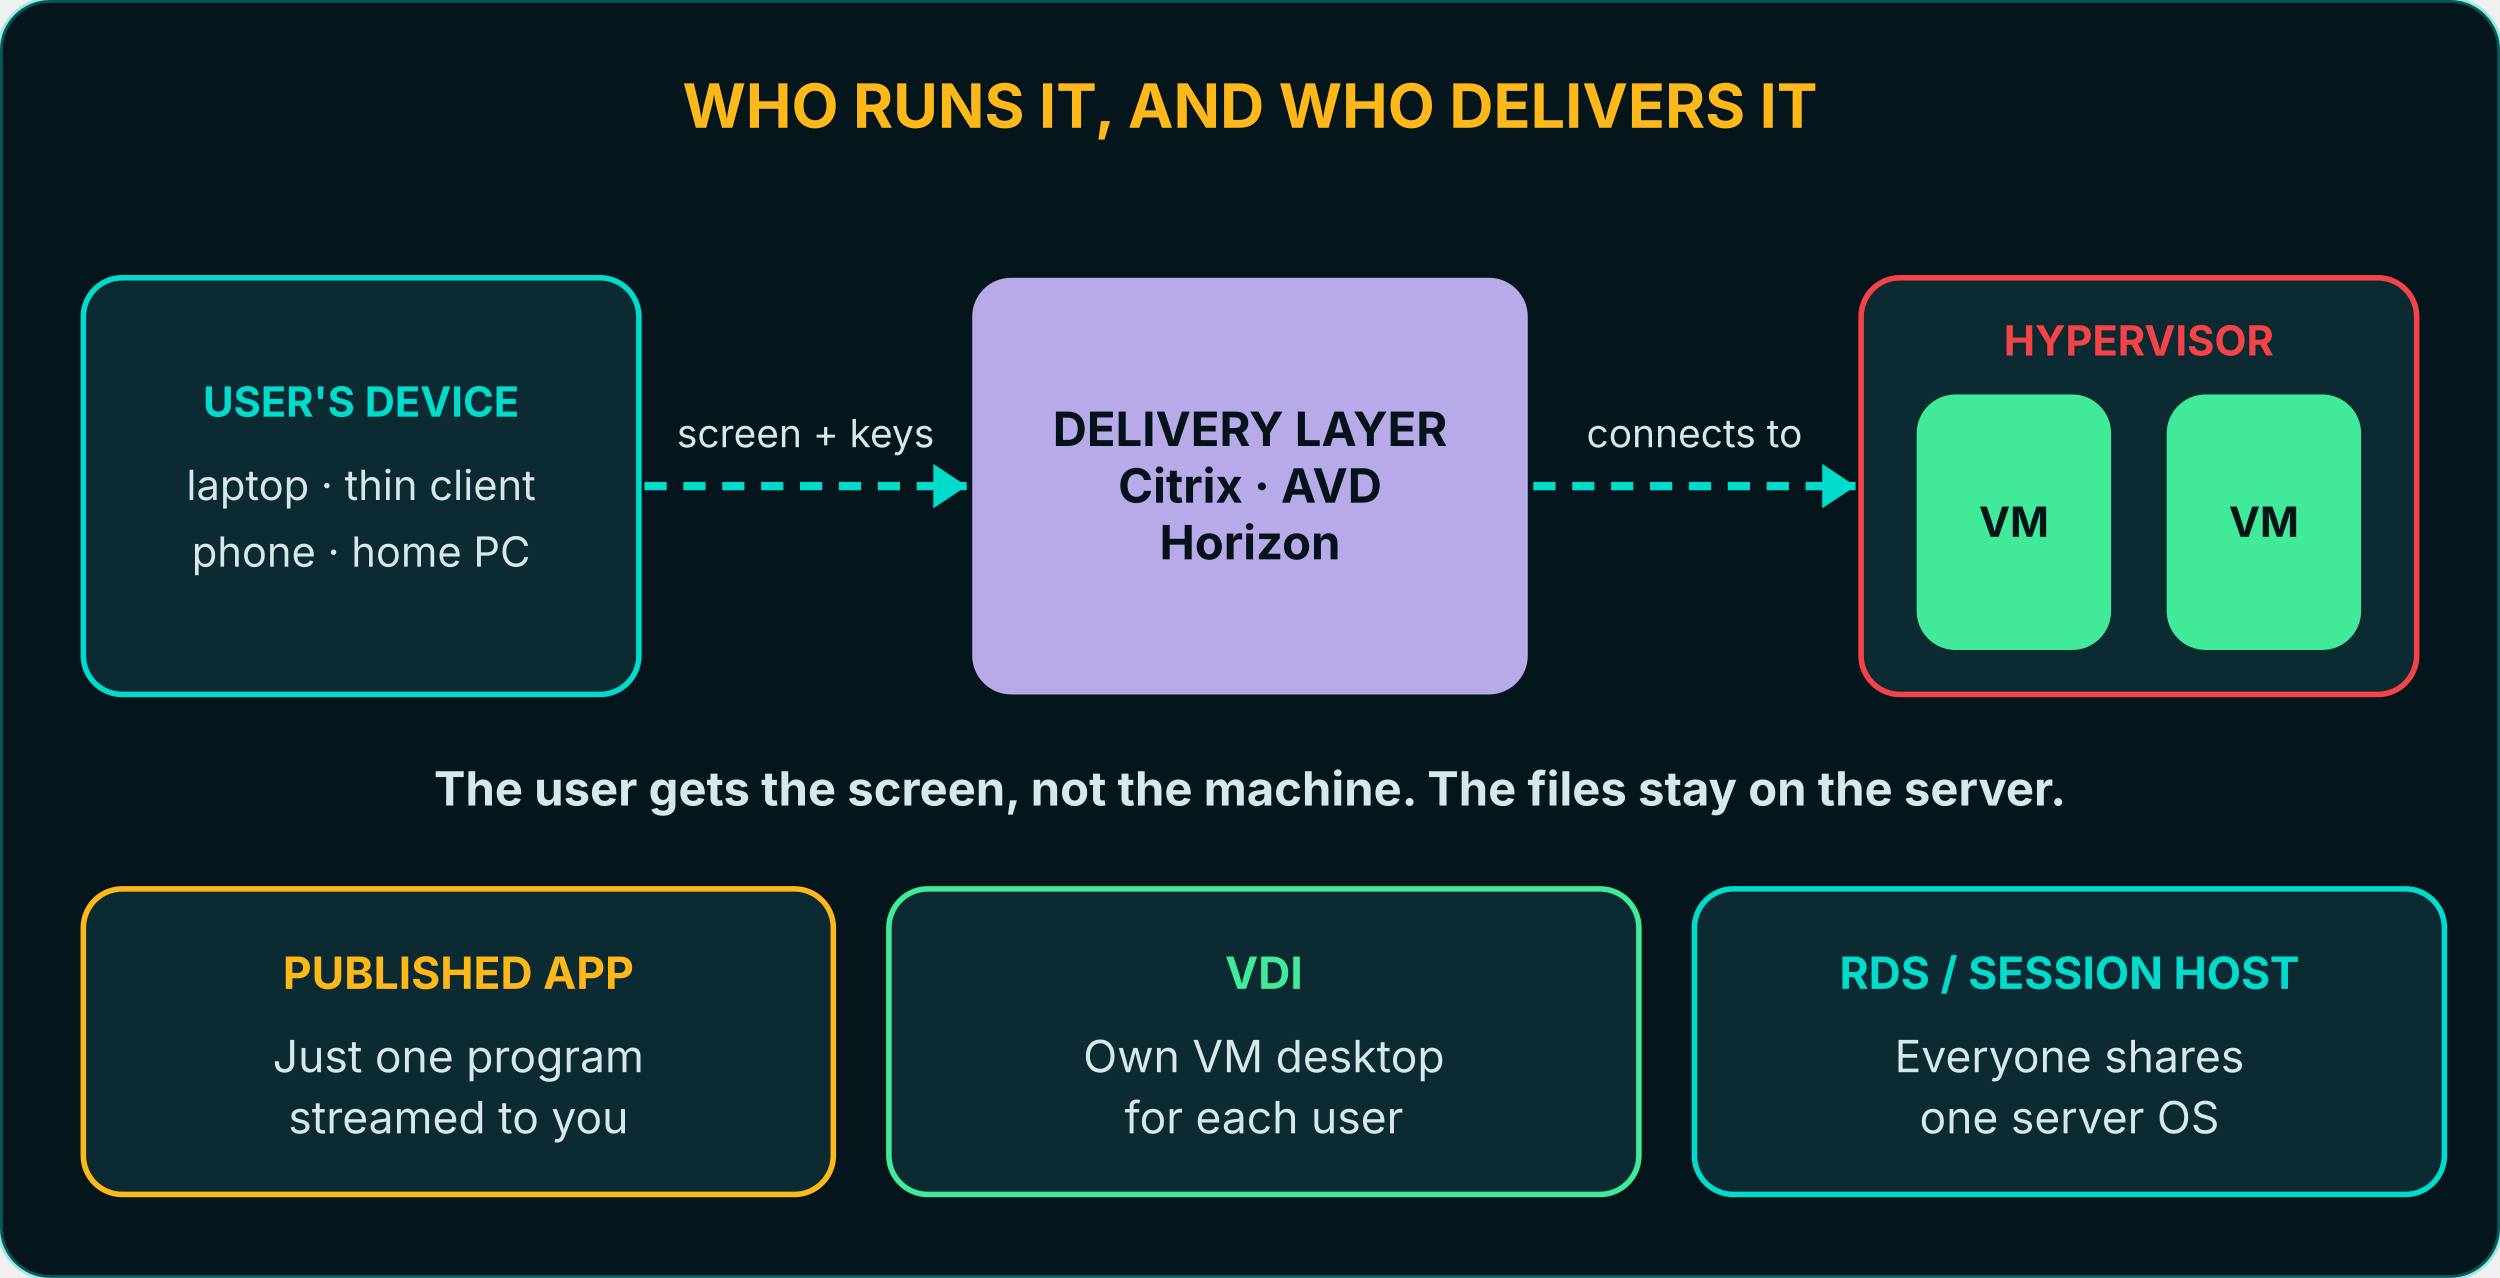
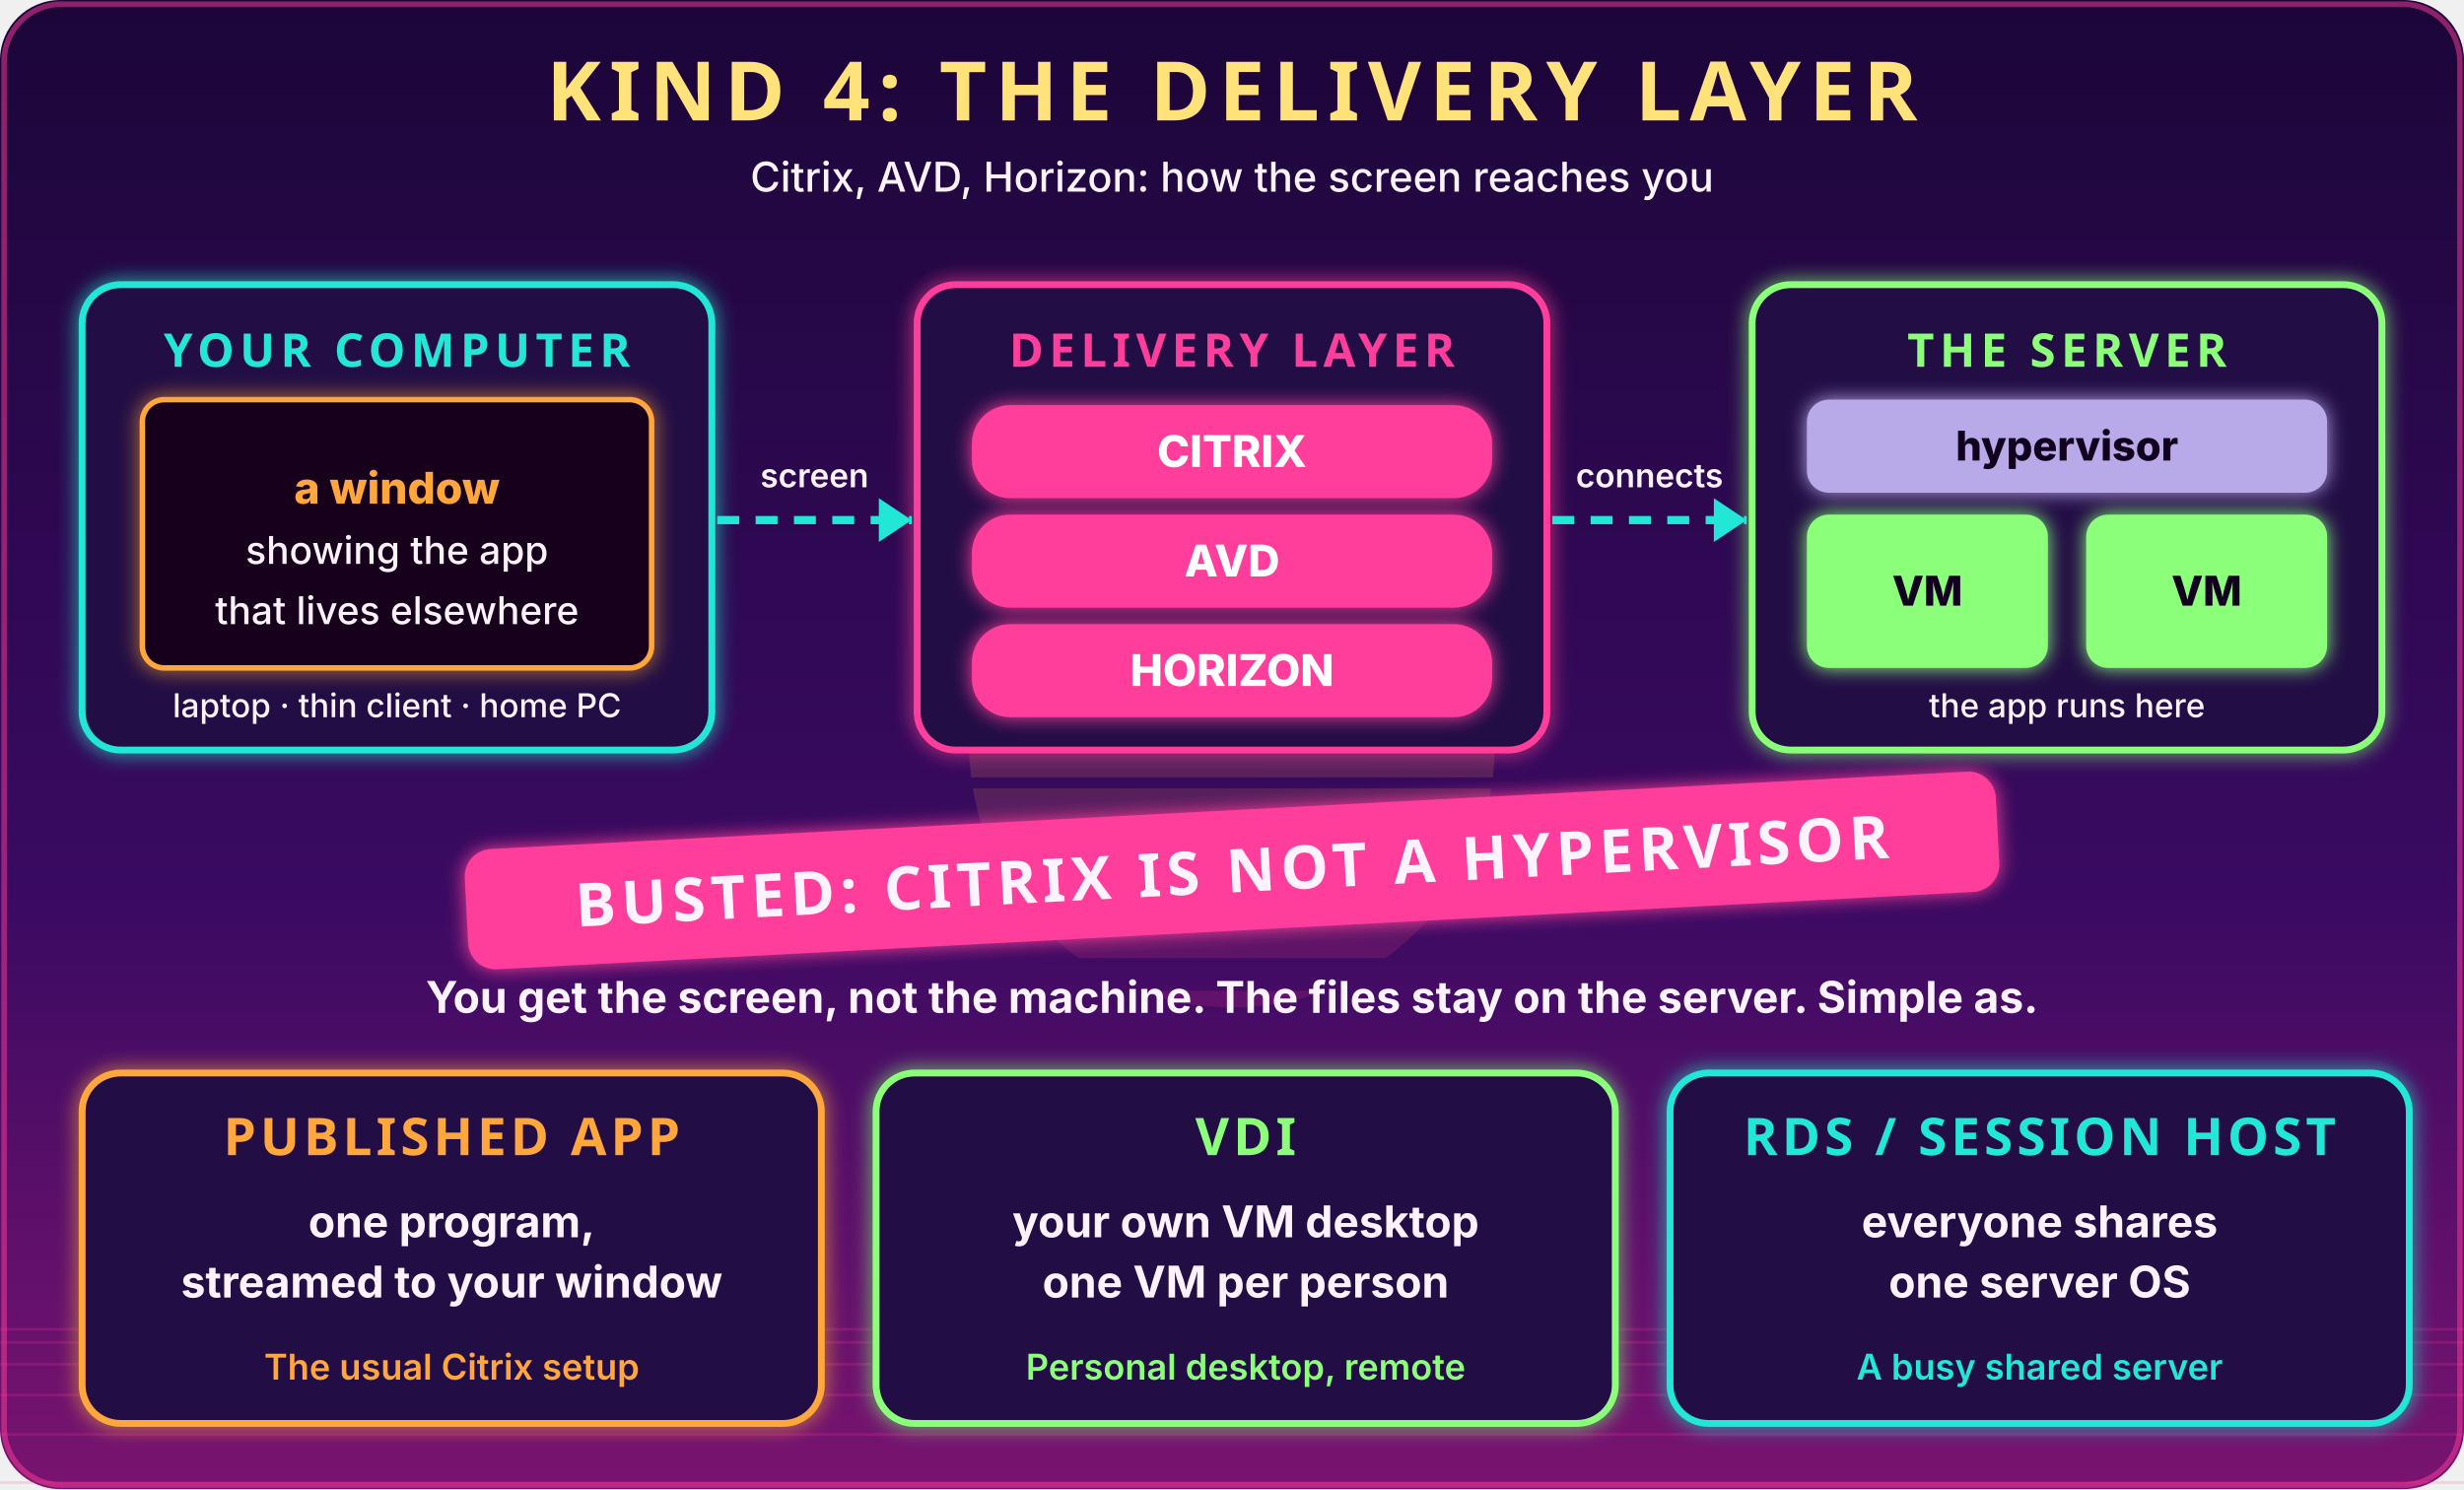
- <svg xmlns="http://www.w3.org/2000/svg" viewBox="0 0 900 460" role="img" aria-label="Citrix, AVD and Horizon deliver desktops and apps from VMs on a hypervisor to the user's device">
-   <rect width="900" height="460" rx="18" fill="#04161b" stroke="rgba(0,219,204,.35)" stroke-width="2" />
-   <text x="450" y="46" text-anchor="middle" fill="#ffb81a" font-size="22" font-weight="700" font-family="Inter,Helvetica,Arial,sans-serif">WHO RUNS IT, AND WHO DELIVERS IT</text>
-   <rect x="30" y="100" width="200" height="150" rx="14" fill="#0c2a31" stroke="#00dbcc" stroke-width="2" />
-   <text x="130" y="150" text-anchor="middle" fill="#00dbcc" font-size="15" font-weight="700" font-family="Inter,Helvetica,Arial,sans-serif">USER'S DEVICE</text>
-   <text x="130" y="180" text-anchor="middle" fill="#d7e7ea" font-size="15" font-weight="400" font-family="Inter,Helvetica,Arial,sans-serif">laptop · thin client</text>
-   <text x="130" y="204" text-anchor="middle" fill="#d7e7ea" font-size="15" font-weight="400" font-family="Inter,Helvetica,Arial,sans-serif">phone · home PC</text>
-   <rect x="350" y="100" width="200" height="150" rx="14" fill="#b8a9e8" stroke="none" stroke-width="2" />
-   <text x="450.0" y="160.55" text-anchor="middle" fill="#02141a" font-size="17" font-weight="700" font-family="Inter,Helvetica,Arial,sans-serif">DELIVERY LAYER</text>
-   <text x="450.0" y="180.95" text-anchor="middle" fill="#02141a" font-size="17" font-weight="700" font-family="Inter,Helvetica,Arial,sans-serif">Citrix · AVD</text>
-   <text x="450.0" y="201.35" text-anchor="middle" fill="#02141a" font-size="17" font-weight="700" font-family="Inter,Helvetica,Arial,sans-serif">Horizon</text>
-   <rect x="670" y="100" width="200" height="150" rx="14" fill="#0c2a31" stroke="#f54447" stroke-width="2" />
-   <text x="770" y="128" text-anchor="middle" fill="#f54447" font-size="15" font-weight="700" font-family="Inter,Helvetica,Arial,sans-serif">HYPERVISOR</text>
-   <rect x="690" y="142" width="70" height="92" rx="14" fill="#40ea99" stroke="none" stroke-width="2" />
-   <text x="725.0" y="193.25" text-anchor="middle" fill="#02141a" font-size="15" font-weight="700" font-family="Inter,Helvetica,Arial,sans-serif">VM</text>
-   <rect x="780" y="142" width="70" height="92" rx="14" fill="#40ea99" stroke="none" stroke-width="2" />
-   <text x="815.0" y="193.25" text-anchor="middle" fill="#02141a" font-size="15" font-weight="700" font-family="Inter,Helvetica,Arial,sans-serif">VM</text>
-   <line x1="232" y1="175" x2="348" y2="175" stroke="#00dbcc" stroke-width="3" stroke-dasharray="8 6" />
-   <polygon points="348,175 336,167 336,183" fill="#00dbcc" />
-   <text x="290.0" y="161" text-anchor="middle" fill="#d7e7ea" font-size="14" font-weight="400" font-family="Inter,Helvetica,Arial,sans-serif">screen + keys</text>
-   <line x1="552" y1="175" x2="668" y2="175" stroke="#00dbcc" stroke-width="3" stroke-dasharray="8 6" />
-   <polygon points="668,175 656,167 656,183" fill="#00dbcc" />
-   <text x="610.0" y="161" text-anchor="middle" fill="#d7e7ea" font-size="14" font-weight="400" font-family="Inter,Helvetica,Arial,sans-serif">connects to</text>
-   <text x="450" y="290" text-anchor="middle" fill="#d7e7ea" font-size="17" font-weight="700" font-family="Inter,Helvetica,Arial,sans-serif">The user gets the screen, not the machine. The files stay on the server.</text>
-   <rect x="30" y="320" width="270" height="110" rx="14" fill="#0c2a31" stroke="#ffb81a" stroke-width="2" />
-   <text x="165" y="356" text-anchor="middle" fill="#ffb81a" font-size="16" font-weight="700" font-family="Inter,Helvetica,Arial,sans-serif">PUBLISHED APP</text>
-   <text x="165" y="386" text-anchor="middle" fill="#d7e7ea" font-size="16" font-weight="400" font-family="Inter,Helvetica,Arial,sans-serif">Just one program</text>
-   <text x="165" y="408" text-anchor="middle" fill="#d7e7ea" font-size="16" font-weight="400" font-family="Inter,Helvetica,Arial,sans-serif">streamed to you</text>
-   <rect x="320" y="320" width="270" height="110" rx="14" fill="#0c2a31" stroke="#40ea99" stroke-width="2" />
-   <text x="455" y="356" text-anchor="middle" fill="#40ea99" font-size="16" font-weight="700" font-family="Inter,Helvetica,Arial,sans-serif">VDI</text>
-   <text x="455" y="386" text-anchor="middle" fill="#d7e7ea" font-size="16" font-weight="400" font-family="Inter,Helvetica,Arial,sans-serif">Own VM desktop</text>
-   <text x="455" y="408" text-anchor="middle" fill="#d7e7ea" font-size="16" font-weight="400" font-family="Inter,Helvetica,Arial,sans-serif">for each user</text>
-   <rect x="610" y="320" width="270" height="110" rx="14" fill="#0c2a31" stroke="#00dbcc" stroke-width="2" />
-   <text x="745" y="356" text-anchor="middle" fill="#00dbcc" font-size="16" font-weight="700" font-family="Inter,Helvetica,Arial,sans-serif">RDS / SESSION HOST</text>
-   <text x="745" y="386" text-anchor="middle" fill="#d7e7ea" font-size="16" font-weight="400" font-family="Inter,Helvetica,Arial,sans-serif">Everyone shares</text>
-   <text x="745" y="408" text-anchor="middle" fill="#d7e7ea" font-size="16" font-weight="400" font-family="Inter,Helvetica,Arial,sans-serif">one server OS</text>
+ <svg xmlns="http://www.w3.org/2000/svg" viewBox="0 0 900 544" role="img" aria-label="Citrix, AVD and Horizon deliver desktops and apps from VMs on a hypervisor to the user's device">
+   <defs>
+     <linearGradient id="bg" x1="0" y1="0" x2="0" y2="1">
+       <stop offset="0" stop-color="#1b0638" />
+       <stop offset=".6" stop-color="#3a0a62" />
+       <stop offset="1" stop-color="#7a1470" />
+     </linearGradient>
+     <linearGradient id="sun" x1="0" y1="0" x2="0" y2="1">
+       <stop offset="0" stop-color="#fff2a0" />
+       <stop offset=".5" stop-color="#ffb04a" />
+       <stop offset="1" stop-color="#ff2d8f" />
+     </linearGradient>
+     <filter id="glow" x="-20%" y="-20%" width="140%" height="140%">
+       <feGaussianBlur stdDeviation="3.5" result="b" />
+       <feMerge>
+         <feMergeNode in="b" />
+         <feMergeNode in="SourceGraphic" />
+       </feMerge>
+     </filter>
+     <mask id="sm">
+       <rect width="200" height="200" fill="#fff" />
+       <g fill="#000">
+         <rect y="112" width="200" height="4" />
+         <rect y="132" width="200" height="6" />
+         <rect y="154" width="200" height="8" />
+         <rect y="178" width="200" height="12" />
+       </g>
+     </mask>
+   </defs>
+   <rect width="900" height="544" rx="22" fill="url(#bg)" />
+   <g opacity=".16" transform="translate(350.0,172.0)">
+     <circle cx="100" cy="100" r="96" fill="url(#sun)" mask="url(#sm)" />
+   </g>
+   <line x1="0" y1="485.6" x2="900" y2="485.6" stroke="#ff3d9a" stroke-opacity=".18" />
+   <line x1="0" y1="490.4" x2="900" y2="490.4" stroke="#ff3d9a" stroke-opacity=".18" />
+   <line x1="0" y1="498.4" x2="900" y2="498.4" stroke="#ff3d9a" stroke-opacity=".18" />
+   <line x1="0" y1="509.6" x2="900" y2="509.6" stroke="#ff3d9a" stroke-opacity=".18" />
+   <line x1="0" y1="524.0" x2="900" y2="524.0" stroke="#ff3d9a" stroke-opacity=".18" />
+   <line x1="0" y1="541.6" x2="900" y2="541.6" stroke="#ff3d9a" stroke-opacity=".18" />
+   <line x1="0" y1="562.4" x2="900" y2="562.4" stroke="#ff3d9a" stroke-opacity=".18" />
+   <text x="450" y="44" text-anchor="middle" fill="#ffe27a" font-size="30" font-weight="800" font-family="Oswald,'Arial Narrow',Impact,sans-serif" letter-spacing="3">KIND 4: THE DELIVERY LAYER</text>
+   <text x="450" y="70" text-anchor="middle" fill="#fdf3ff" font-size="15" font-weight="500" font-family="Inter,Helvetica,Arial,sans-serif" letter-spacing="0">Citrix, AVD, Horizon: how the screen reaches you</text>
+   <rect x="30" y="104" width="230" height="170" rx="14" fill="#240a45" stroke="#22e6d6" stroke-width="2.5" filter="url(#glow)" />
+   <text x="145" y="134" text-anchor="middle" fill="#22e6d6" font-size="17" font-weight="800" font-family="Oswald,'Arial Narrow',Impact,sans-serif" letter-spacing="2">YOUR COMPUTER</text>
+   <rect x="52" y="146" width="186" height="98" rx="8" fill="#12001f" stroke="#ffa63d" stroke-width="2" filter="url(#glow)" />
+   <text x="145" y="184" text-anchor="middle" fill="#ffa63d" font-size="16" font-weight="800" font-family="Inter,Helvetica,Arial,sans-serif" letter-spacing="0">a window</text>
+   <text x="145" y="206" text-anchor="middle" fill="#fdf3ff" font-size="14" font-weight="500" font-family="Inter,Helvetica,Arial,sans-serif" letter-spacing="0">showing the app</text>
+   <text x="145" y="228" text-anchor="middle" fill="#fdf3ff" font-size="14" font-weight="500" font-family="Inter,Helvetica,Arial,sans-serif" letter-spacing="0">that lives elsewhere</text>
+   <text x="145" y="262" text-anchor="middle" fill="#fdf3ff" font-size="12" font-weight="500" font-family="Inter,Helvetica,Arial,sans-serif" letter-spacing="0">laptop · thin client · home PC</text>
+   <rect x="335" y="104" width="230" height="170" rx="14" fill="#240a45" stroke="#ff3d9a" stroke-width="2.5" filter="url(#glow)" />
+   <text x="450" y="134" text-anchor="middle" fill="#ff3d9a" font-size="17" font-weight="800" font-family="Oswald,'Arial Narrow',Impact,sans-serif" letter-spacing="2">DELIVERY LAYER</text>
+   <rect x="355" y="148" width="190" height="34" rx="14" fill="#ff3d9a" filter="url(#glow)" />
+   <text x="450.0" y="170.6" text-anchor="middle" fill="#fff" font-size="16" font-weight="800" font-family="Inter,Helvetica,Arial,sans-serif" letter-spacing="0">CITRIX</text>
+   <rect x="355" y="188" width="190" height="34" rx="14" fill="#ff3d9a" filter="url(#glow)" />
+   <text x="450.0" y="210.6" text-anchor="middle" fill="#fff" font-size="16" font-weight="800" font-family="Inter,Helvetica,Arial,sans-serif" letter-spacing="0">AVD</text>
+   <rect x="355" y="228" width="190" height="34" rx="14" fill="#ff3d9a" filter="url(#glow)" />
+   <text x="450.0" y="250.6" text-anchor="middle" fill="#fff" font-size="16" font-weight="800" font-family="Inter,Helvetica,Arial,sans-serif" letter-spacing="0">HORIZON</text>
+   <rect x="640" y="104" width="230" height="170" rx="14" fill="#240a45" stroke="#8cff7a" stroke-width="2.5" filter="url(#glow)" />
+   <text x="755" y="134" text-anchor="middle" fill="#8cff7a" font-size="17" font-weight="800" font-family="Oswald,'Arial Narrow',Impact,sans-serif" letter-spacing="2">THE SERVER</text>
+   <rect x="660" y="146" width="190" height="34" rx="8" fill="#b8a9e8" filter="url(#glow)" />
+   <text x="755.0" y="168.25" text-anchor="middle" fill="#12001f" font-size="15" font-weight="800" font-family="Inter,Helvetica,Arial,sans-serif" letter-spacing="0">hypervisor</text>
+   <rect x="660" y="188" width="88" height="56" rx="8" fill="#8cff7a" filter="url(#glow)" />
+   <text x="704.0" y="221.25" text-anchor="middle" fill="#12001f" font-size="15" font-weight="800" font-family="Inter,Helvetica,Arial,sans-serif" letter-spacing="0">VM</text>
+   <rect x="762" y="188" width="88" height="56" rx="8" fill="#8cff7a" filter="url(#glow)" />
+   <text x="806.0" y="221.25" text-anchor="middle" fill="#12001f" font-size="15" font-weight="800" font-family="Inter,Helvetica,Arial,sans-serif" letter-spacing="0">VM</text>
+   <text x="755" y="262" text-anchor="middle" fill="#fdf3ff" font-size="12" font-weight="500" font-family="Inter,Helvetica,Arial,sans-serif" letter-spacing="0">the app runs here</text>
+   <line x1="262" y1="190" x2="333" y2="190" stroke="#22e6d6" stroke-width="3" stroke-dasharray="8 6" />
+   <polygon points="333,190 321,182 321,198" fill="#22e6d6" />
+   <text x="297.5" y="178" text-anchor="middle" fill="#fdf3ff" font-size="12" font-weight="600" font-family="Inter,Helvetica,Arial,sans-serif" letter-spacing="0">screen</text>
+   <line x1="567" y1="190" x2="638" y2="190" stroke="#22e6d6" stroke-width="3" stroke-dasharray="8 6" />
+   <polygon points="638,190 626,182 626,198" fill="#22e6d6" />
+   <text x="602.5" y="178" text-anchor="middle" fill="#fdf3ff" font-size="12" font-weight="600" font-family="Inter,Helvetica,Arial,sans-serif" letter-spacing="0">connects</text>
+   <g transform="rotate(-3 450 318)">
+     <rect x="170" y="296" width="560" height="44" rx="10" fill="#ff3d9a" filter="url(#glow)" />
+     <text x="450" y="326" text-anchor="middle" fill="#fdf3ff" font-size="22" font-weight="800" font-family="Oswald,'Arial Narrow',Impact,sans-serif" letter-spacing="2">BUSTED: CITRIX IS NOT A HYPERVISOR</text>
+   </g>
+   <text x="450" y="370" text-anchor="middle" fill="#fdf3ff" font-size="16" font-weight="700" font-family="Inter,Helvetica,Arial,sans-serif" letter-spacing="0">You get the screen, not the machine. The files stay on the server. Simple as.</text>
+   <rect x="30" y="392" width="270" height="128" rx="14" fill="#240a45" stroke="#ffa63d" stroke-width="2.5" filter="url(#glow)" />
+   <text x="165" y="422" text-anchor="middle" fill="#ffa63d" font-size="19" font-weight="800" font-family="Oswald,'Arial Narrow',Impact,sans-serif" letter-spacing="1.5">PUBLISHED APP</text>
+   <text x="165" y="452" text-anchor="middle" fill="#fdf3ff" font-size="16" font-weight="700" font-family="Inter,Helvetica,Arial,sans-serif" letter-spacing="0">one program,</text>
+   <text x="165" y="474" text-anchor="middle" fill="#fdf3ff" font-size="16" font-weight="700" font-family="Inter,Helvetica,Arial,sans-serif" letter-spacing="0">streamed to your window</text>
+   <text x="165" y="504" text-anchor="middle" fill="#ffa63d" font-size="13" font-weight="600" font-family="Inter,Helvetica,Arial,sans-serif" letter-spacing="0">The usual Citrix setup</text>
+   <rect x="320" y="392" width="270" height="128" rx="14" fill="#240a45" stroke="#8cff7a" stroke-width="2.5" filter="url(#glow)" />
+   <text x="455" y="422" text-anchor="middle" fill="#8cff7a" font-size="19" font-weight="800" font-family="Oswald,'Arial Narrow',Impact,sans-serif" letter-spacing="1.5">VDI</text>
+   <text x="455" y="452" text-anchor="middle" fill="#fdf3ff" font-size="16" font-weight="700" font-family="Inter,Helvetica,Arial,sans-serif" letter-spacing="0">your own VM desktop</text>
+   <text x="455" y="474" text-anchor="middle" fill="#fdf3ff" font-size="16" font-weight="700" font-family="Inter,Helvetica,Arial,sans-serif" letter-spacing="0">one VM per person</text>
+   <text x="455" y="504" text-anchor="middle" fill="#8cff7a" font-size="13" font-weight="600" font-family="Inter,Helvetica,Arial,sans-serif" letter-spacing="0">Personal desktop, remote</text>
+   <rect x="610" y="392" width="270" height="128" rx="14" fill="#240a45" stroke="#22e6d6" stroke-width="2.5" filter="url(#glow)" />
+   <text x="745" y="422" text-anchor="middle" fill="#22e6d6" font-size="19" font-weight="800" font-family="Oswald,'Arial Narrow',Impact,sans-serif" letter-spacing="1.5">RDS / SESSION HOST</text>
+   <text x="745" y="452" text-anchor="middle" fill="#fdf3ff" font-size="16" font-weight="700" font-family="Inter,Helvetica,Arial,sans-serif" letter-spacing="0">everyone shares</text>
+   <text x="745" y="474" text-anchor="middle" fill="#fdf3ff" font-size="16" font-weight="700" font-family="Inter,Helvetica,Arial,sans-serif" letter-spacing="0">one server OS</text>
+   <text x="745" y="504" text-anchor="middle" fill="#22e6d6" font-size="13" font-weight="600" font-family="Inter,Helvetica,Arial,sans-serif" letter-spacing="0">A busy shared server</text>
+   <rect x="1.5" y="1.5" width="897" height="541" rx="21" fill="none" stroke="#ff3d9a" stroke-opacity=".5" stroke-width="2" />
</svg>
